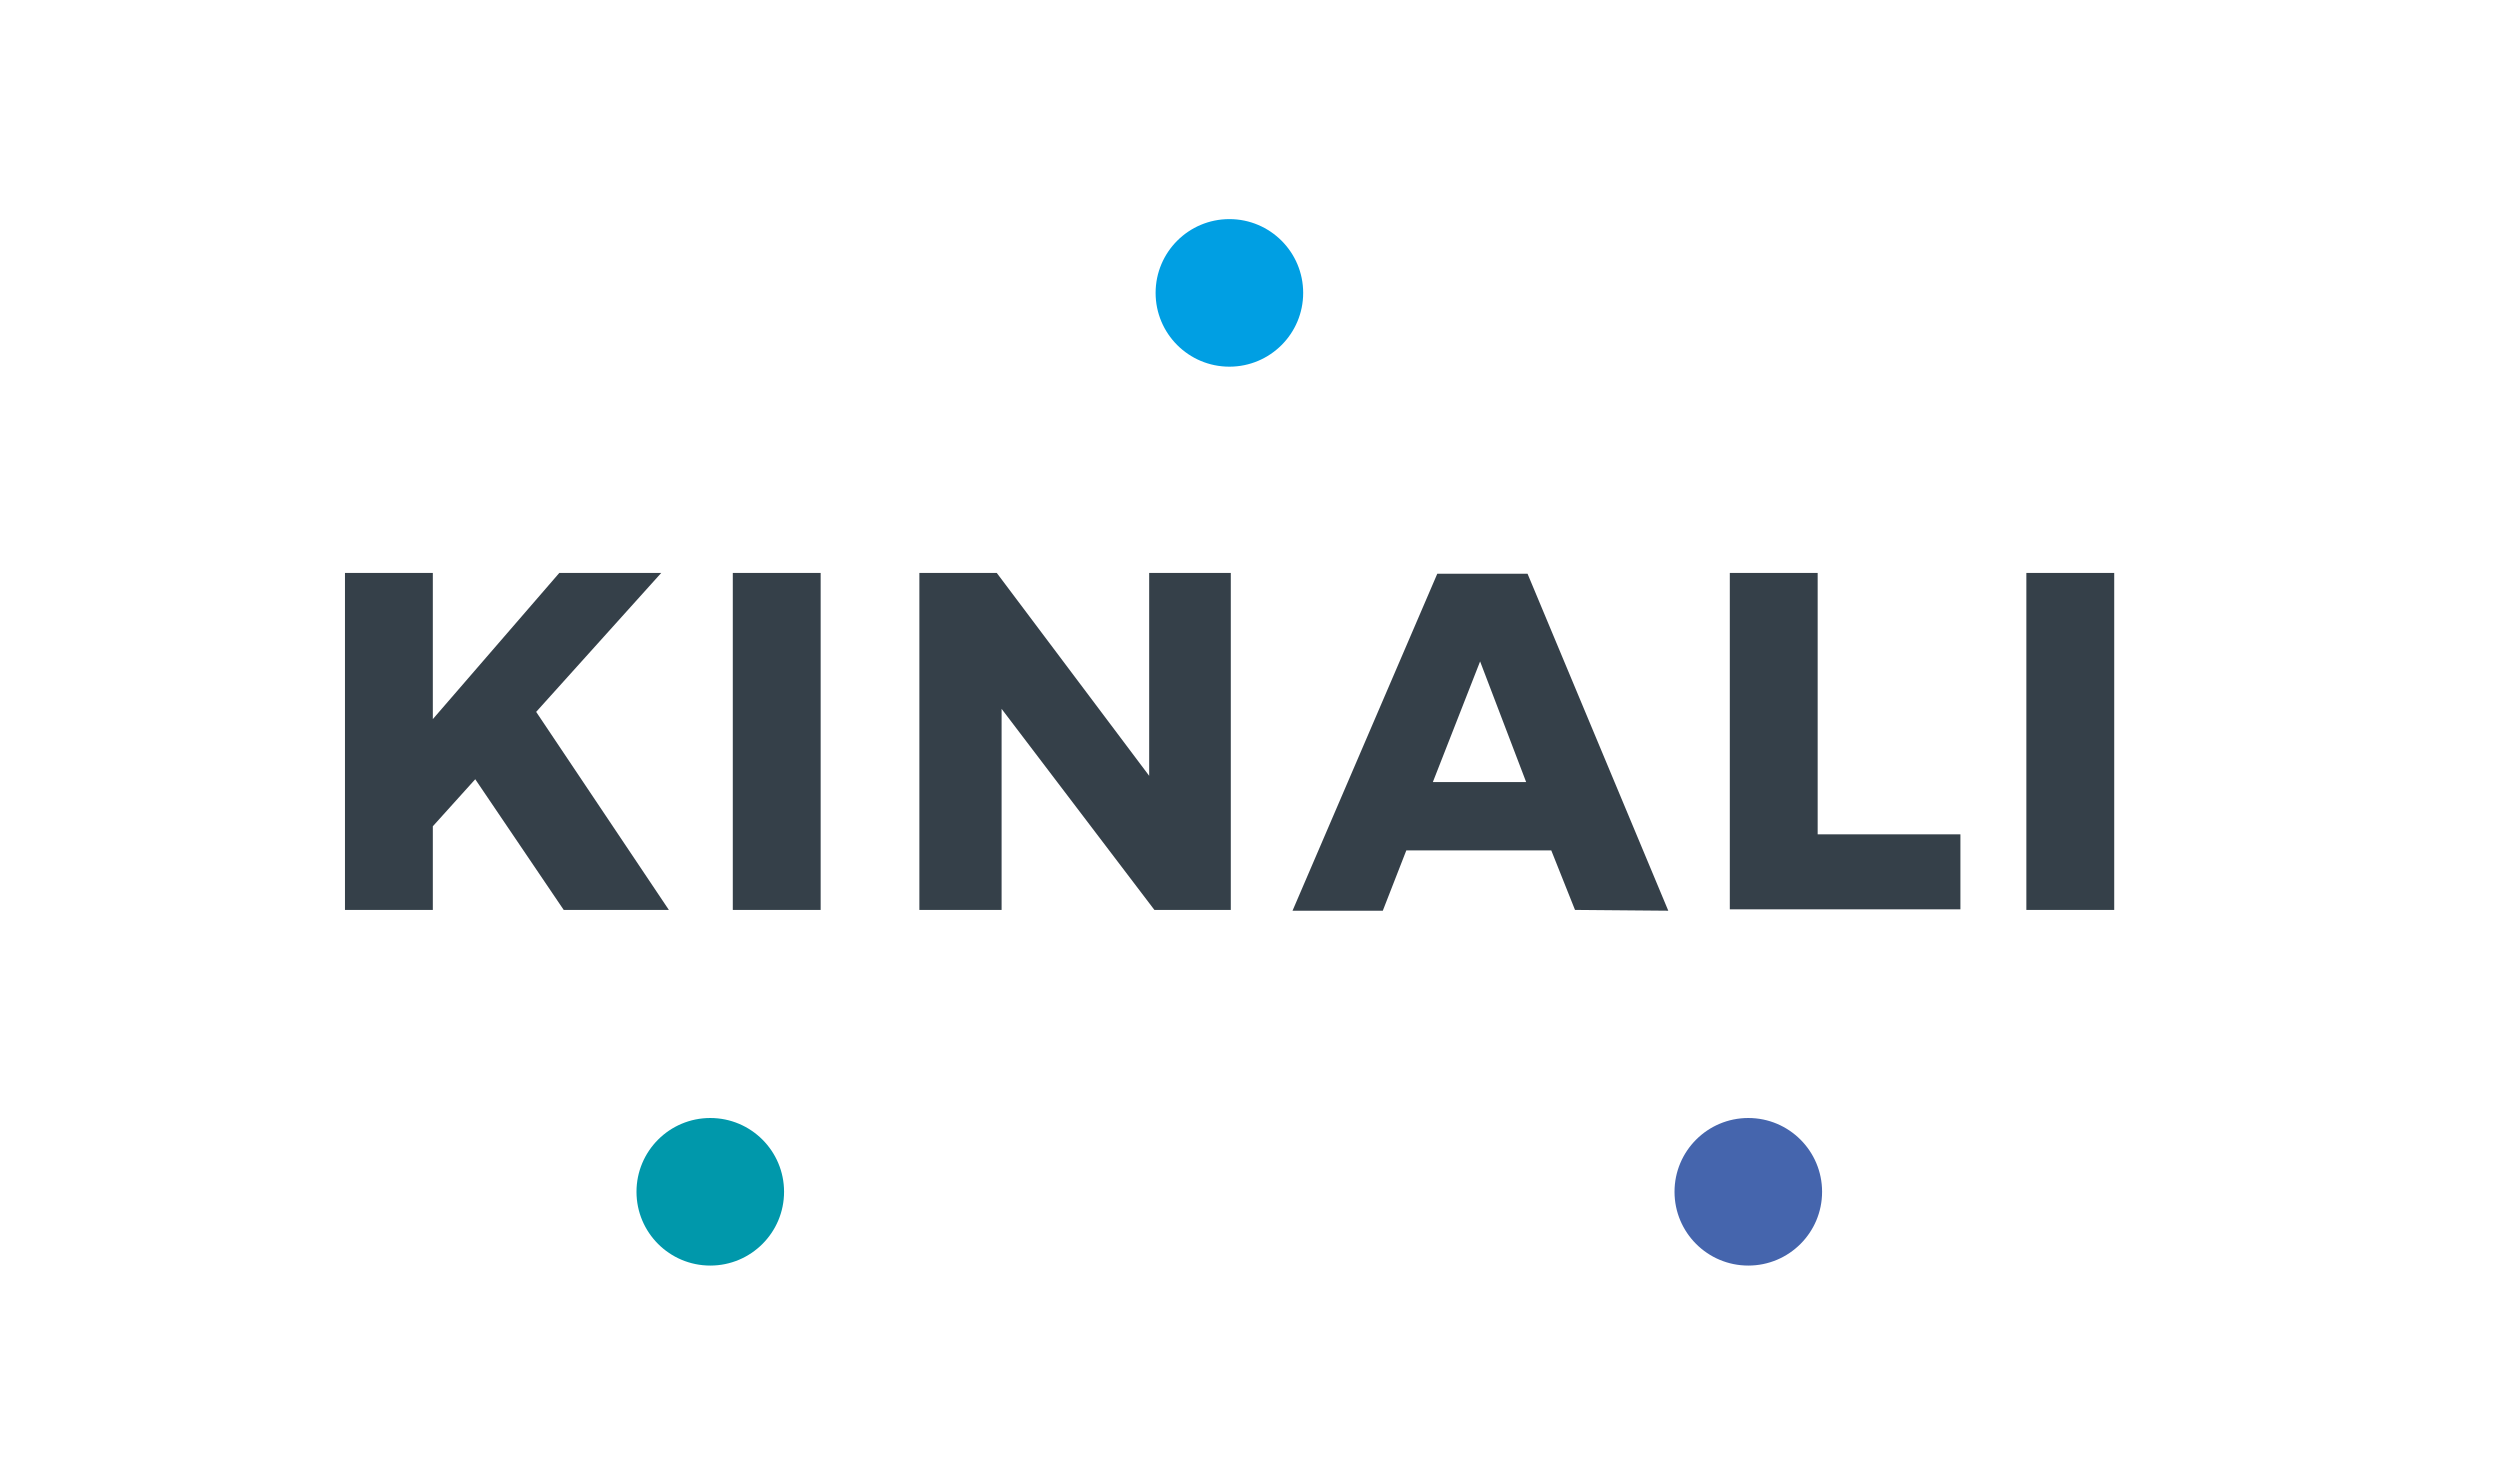
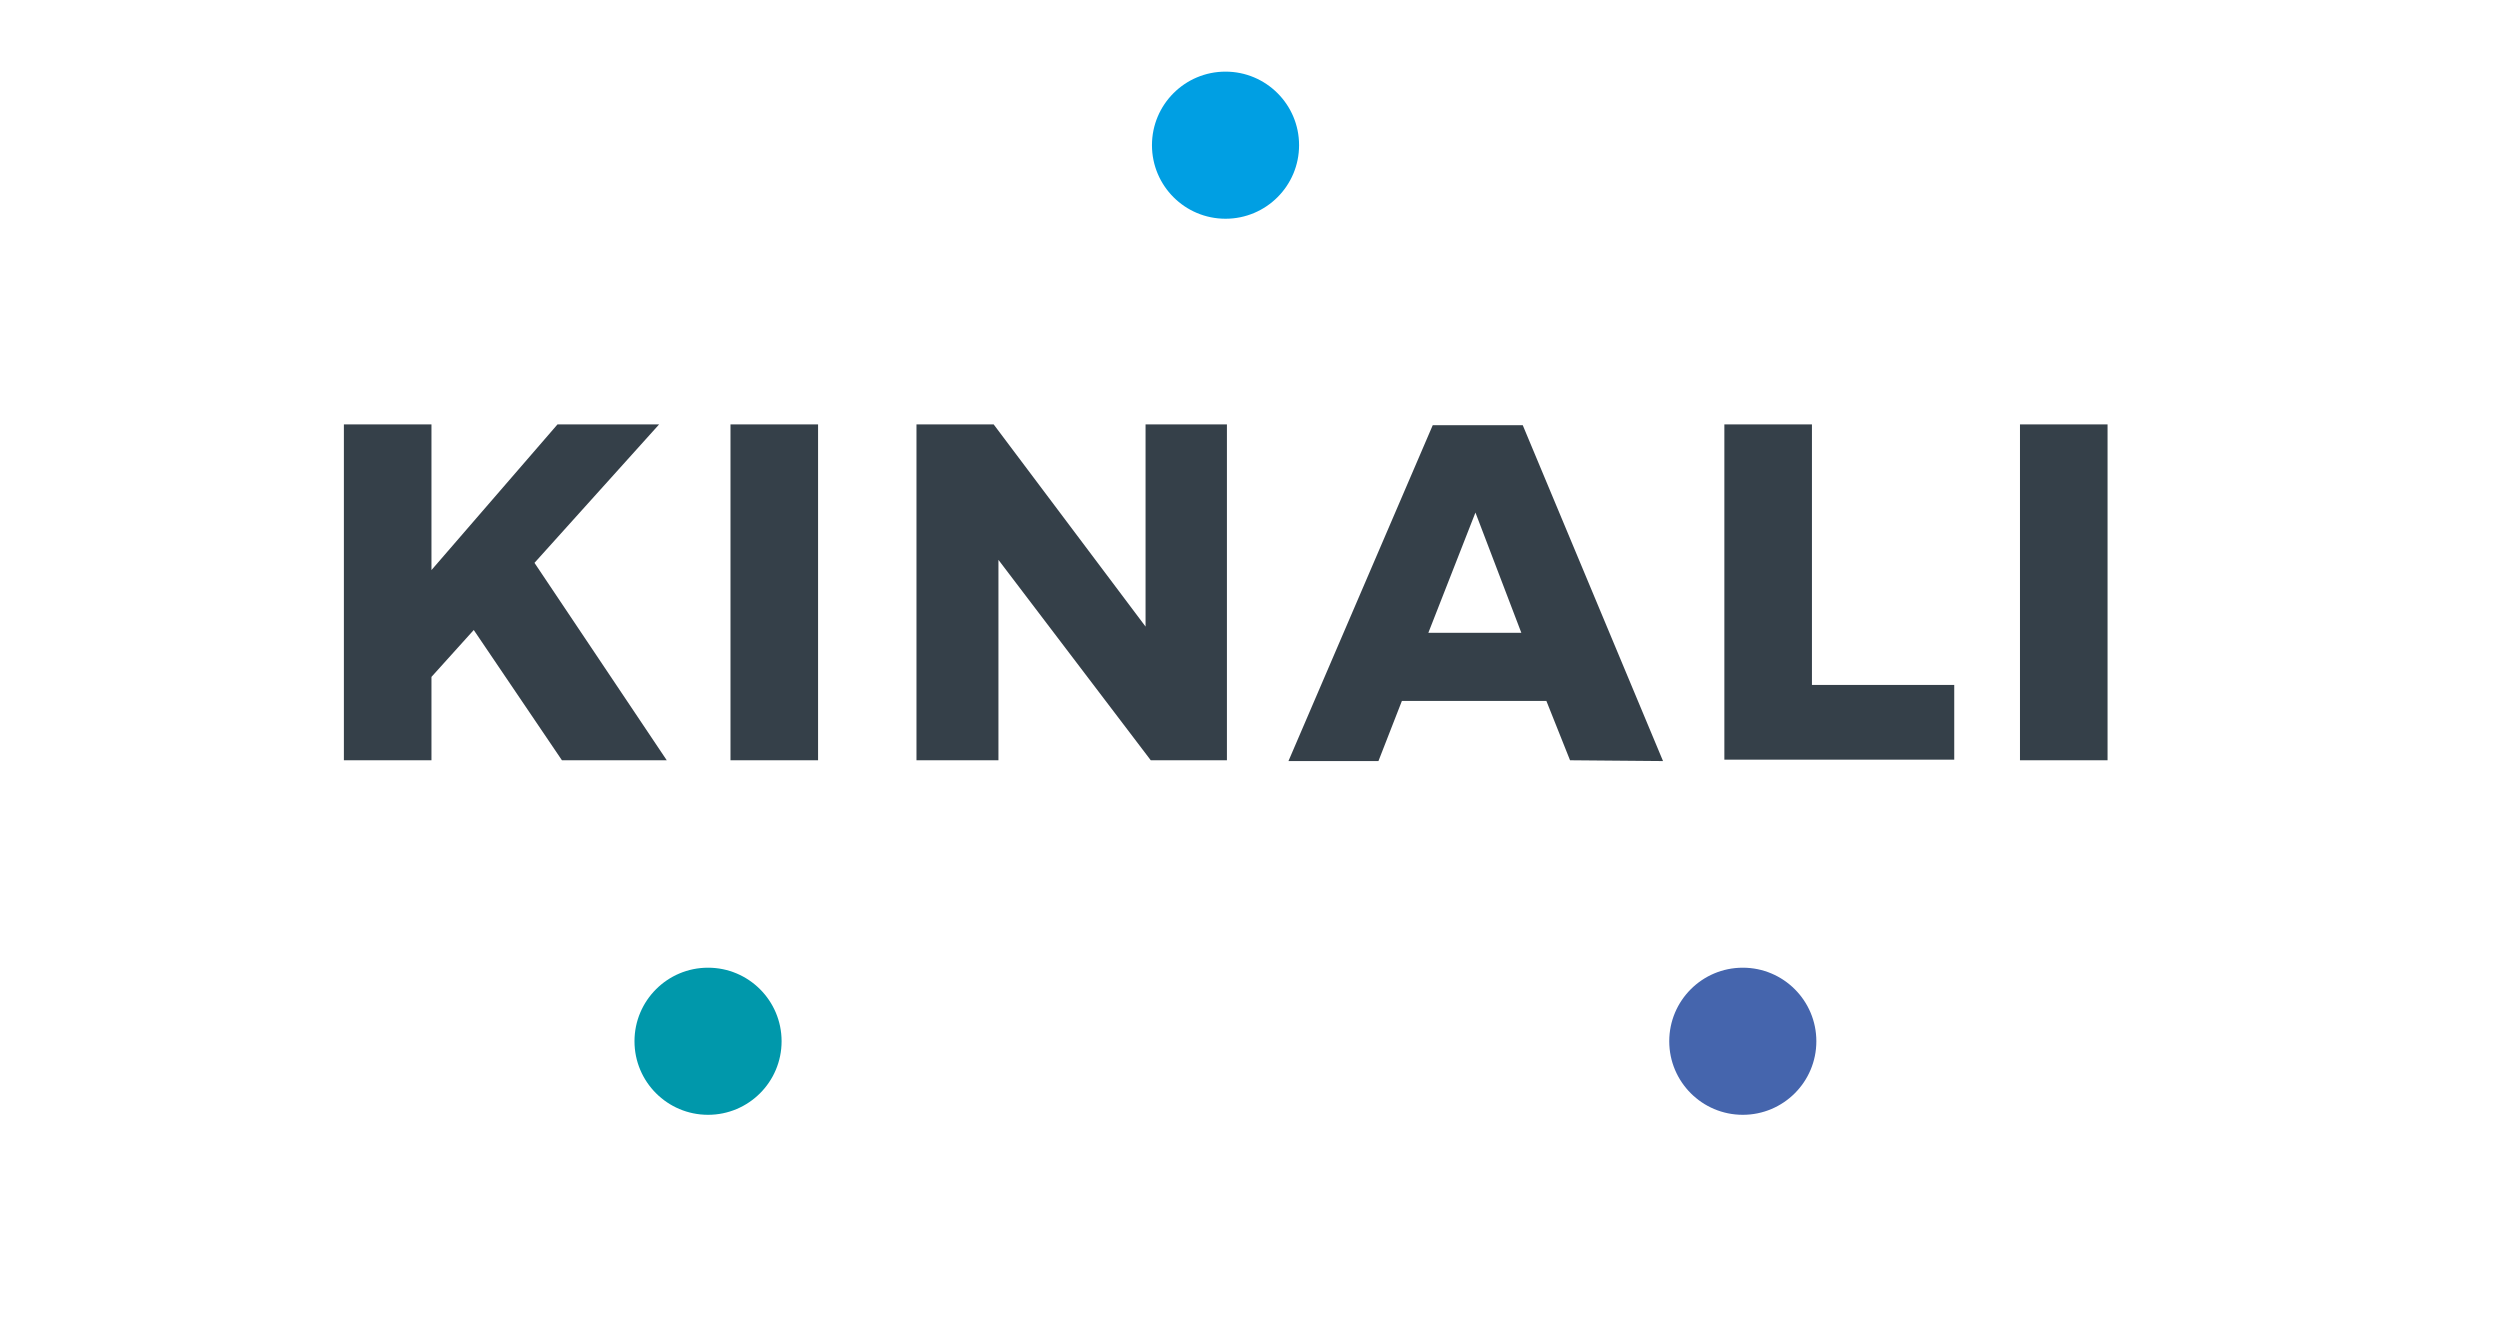
- <svg xmlns="http://www.w3.org/2000/svg" viewBox="0 0 88 52.05" version="1.1" id="svg154">
+ <svg xmlns="http://www.w3.org/2000/svg" viewBox="0 0 88.278 47.046" version="1.1" id="svg154" width="88.278" height="47.046">
  <defs id="defs158" />
-   <g id="g152" transform="matrix(0.7076991,0,0,0.7076991,12.14289,7.712454)">
+   <g id="g152" transform="matrix(0.7076991,0,0,0.7076991,12.14289,2.529457)">
    <circle cx="18.17" cy="48.38" r="3.67" id="circle144" style="fill:#0098ab" />
    <circle cx="43.99" cy="3.67" r="3.67" id="circle146" style="fill:#009fe3" />
    <circle cx="69.8" cy="48.38" r="3.67" id="circle148" style="fill:#4565ad" />
    <path d="m 16.11,34.36 h -5.23 l -4.4,-6.5 -2.11,2.34 v 4.16 H 0 V 17.6 h 4.37 v 7.27 l 6.29,-7.27 h 5.07 L 9.51,24.51 Z M 19.29,17.6 h 4.37 v 16.76 h -4.37 z m 20.71,0 h 4.06 v 16.76 h -3.8 l -7.6,-10 v 10 H 28.57 V 17.6 h 3.85 L 40,27.69 Z M 61.18,34.36 60,31.4 h -7.21 l -1.17,3 h -4.49 l 7.2,-16.76 h 4.49 l 7,16.76 z M 54.11,28 h 4.64 L 56.46,22 Z M 68.88,17.6 h 4.37 v 13 h 7.1 v 3.73 H 68.88 Z m 14.75,0 H 88 v 16.76 h -4.37 z" id="path150" style="fill:#354049" />
  </g>
</svg>
